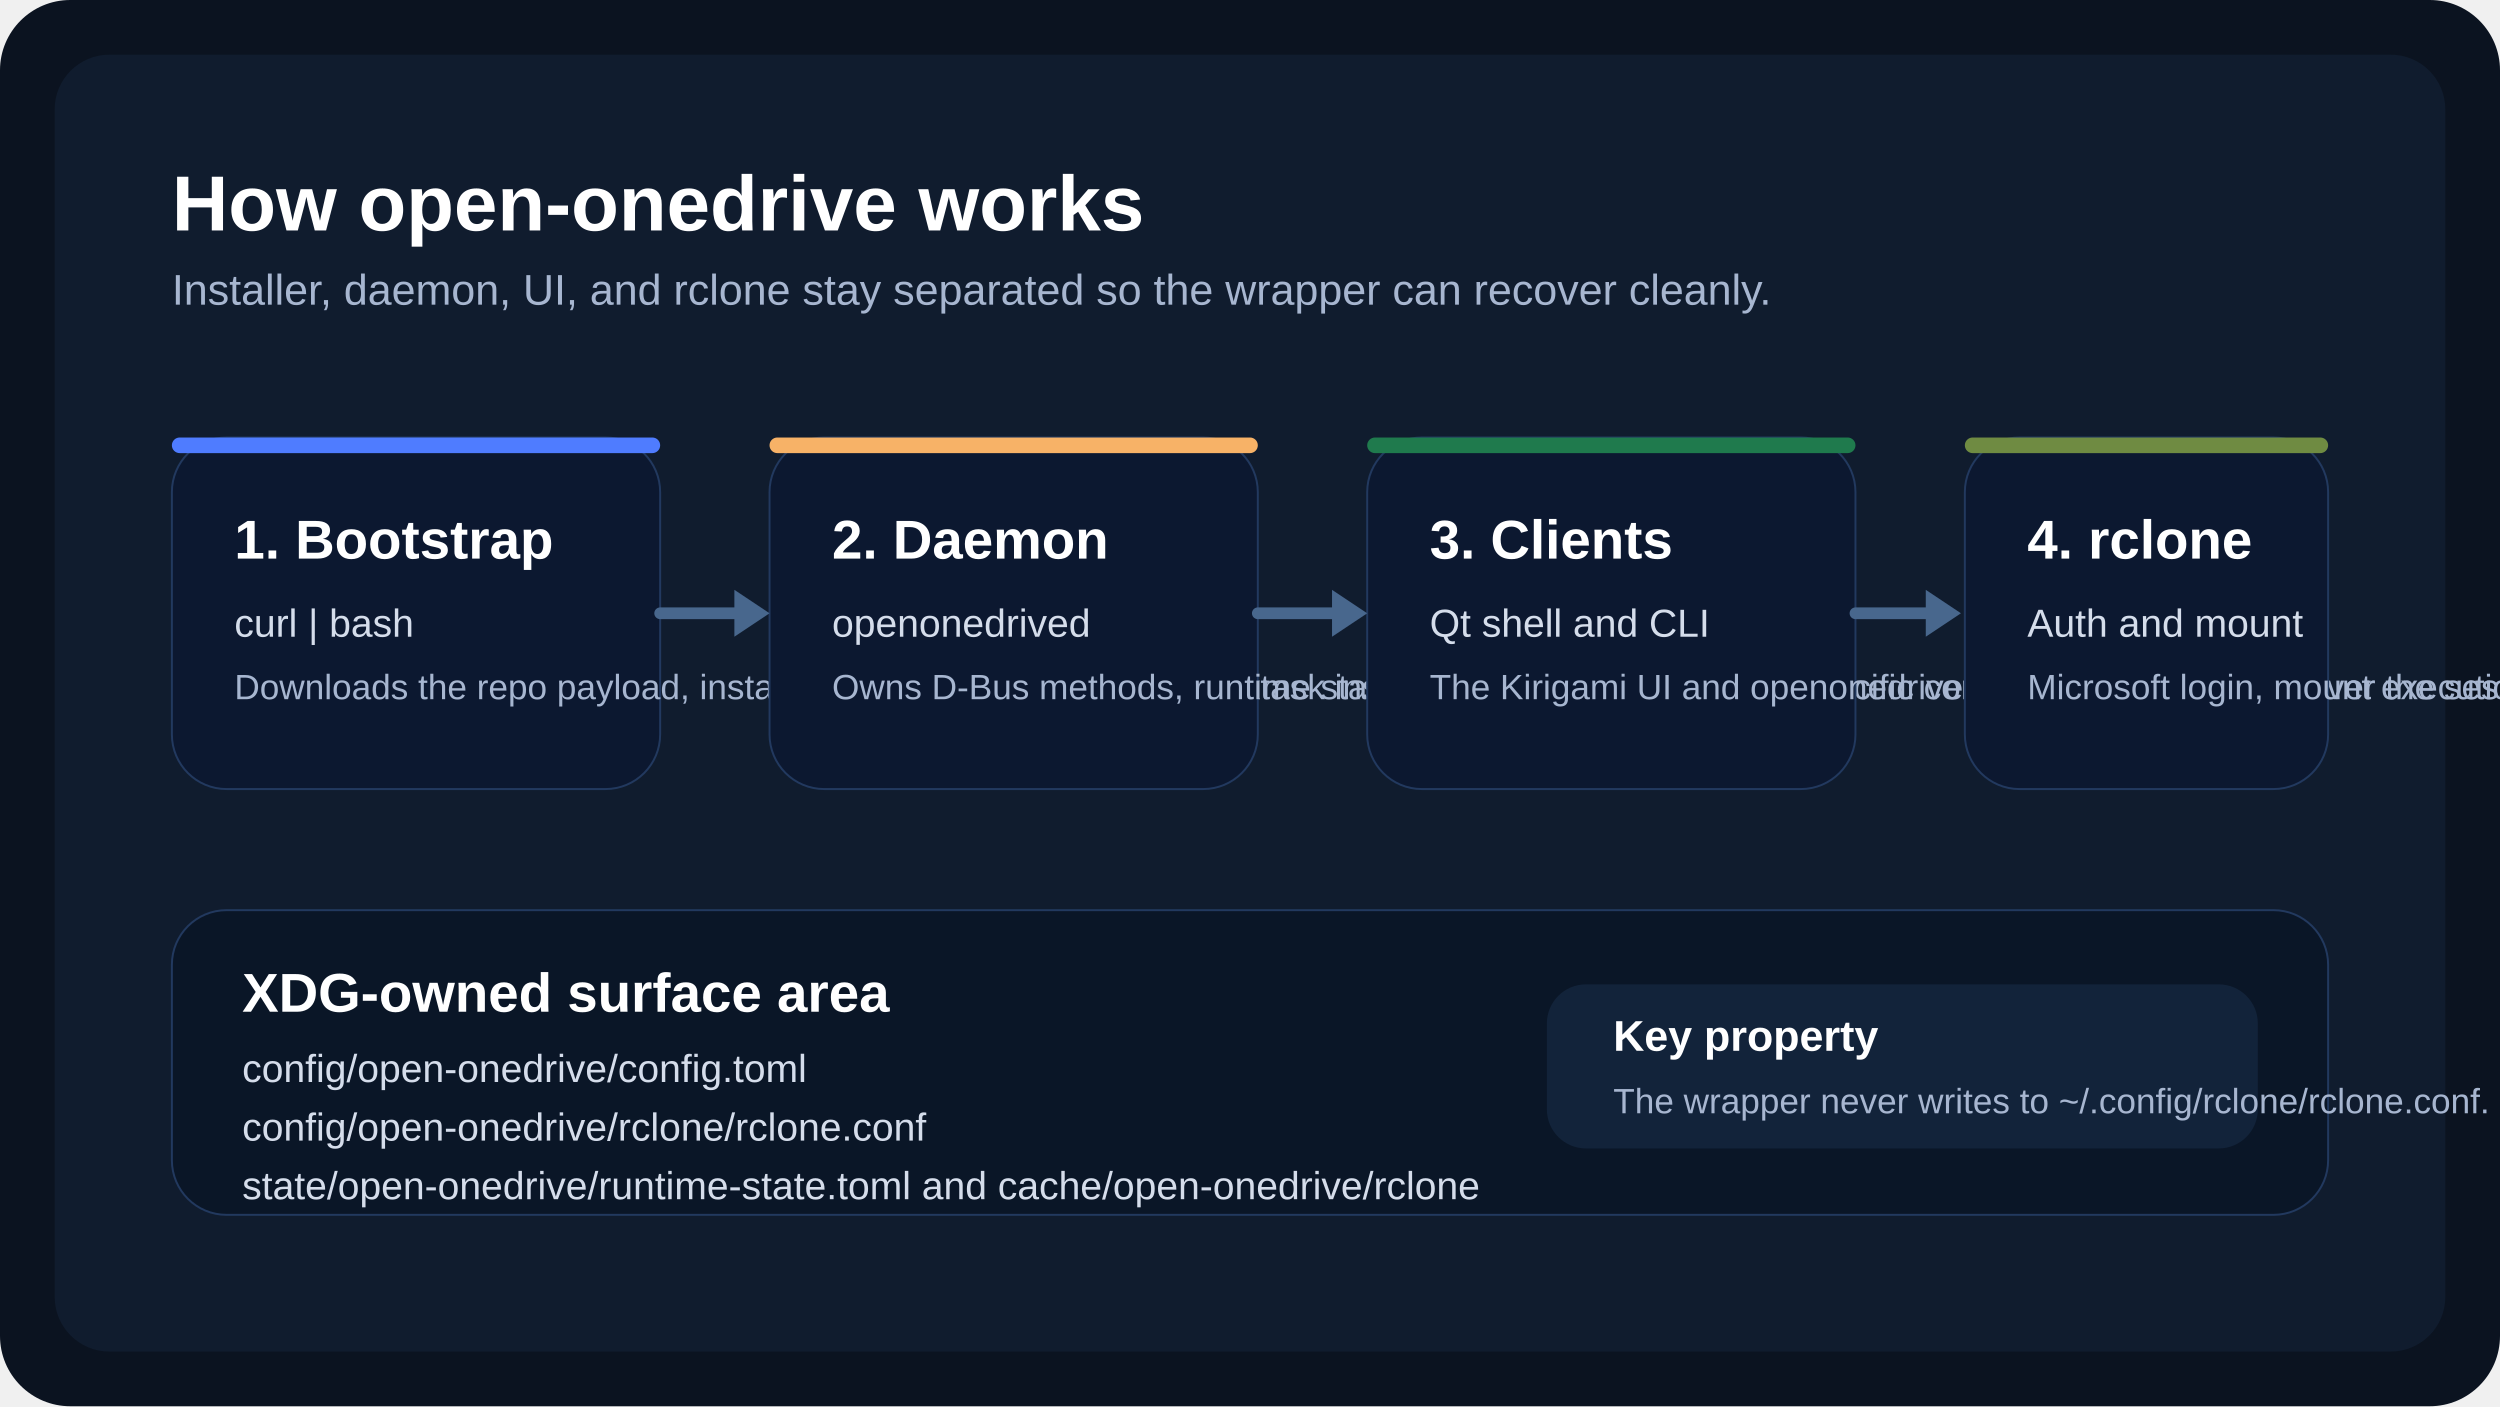
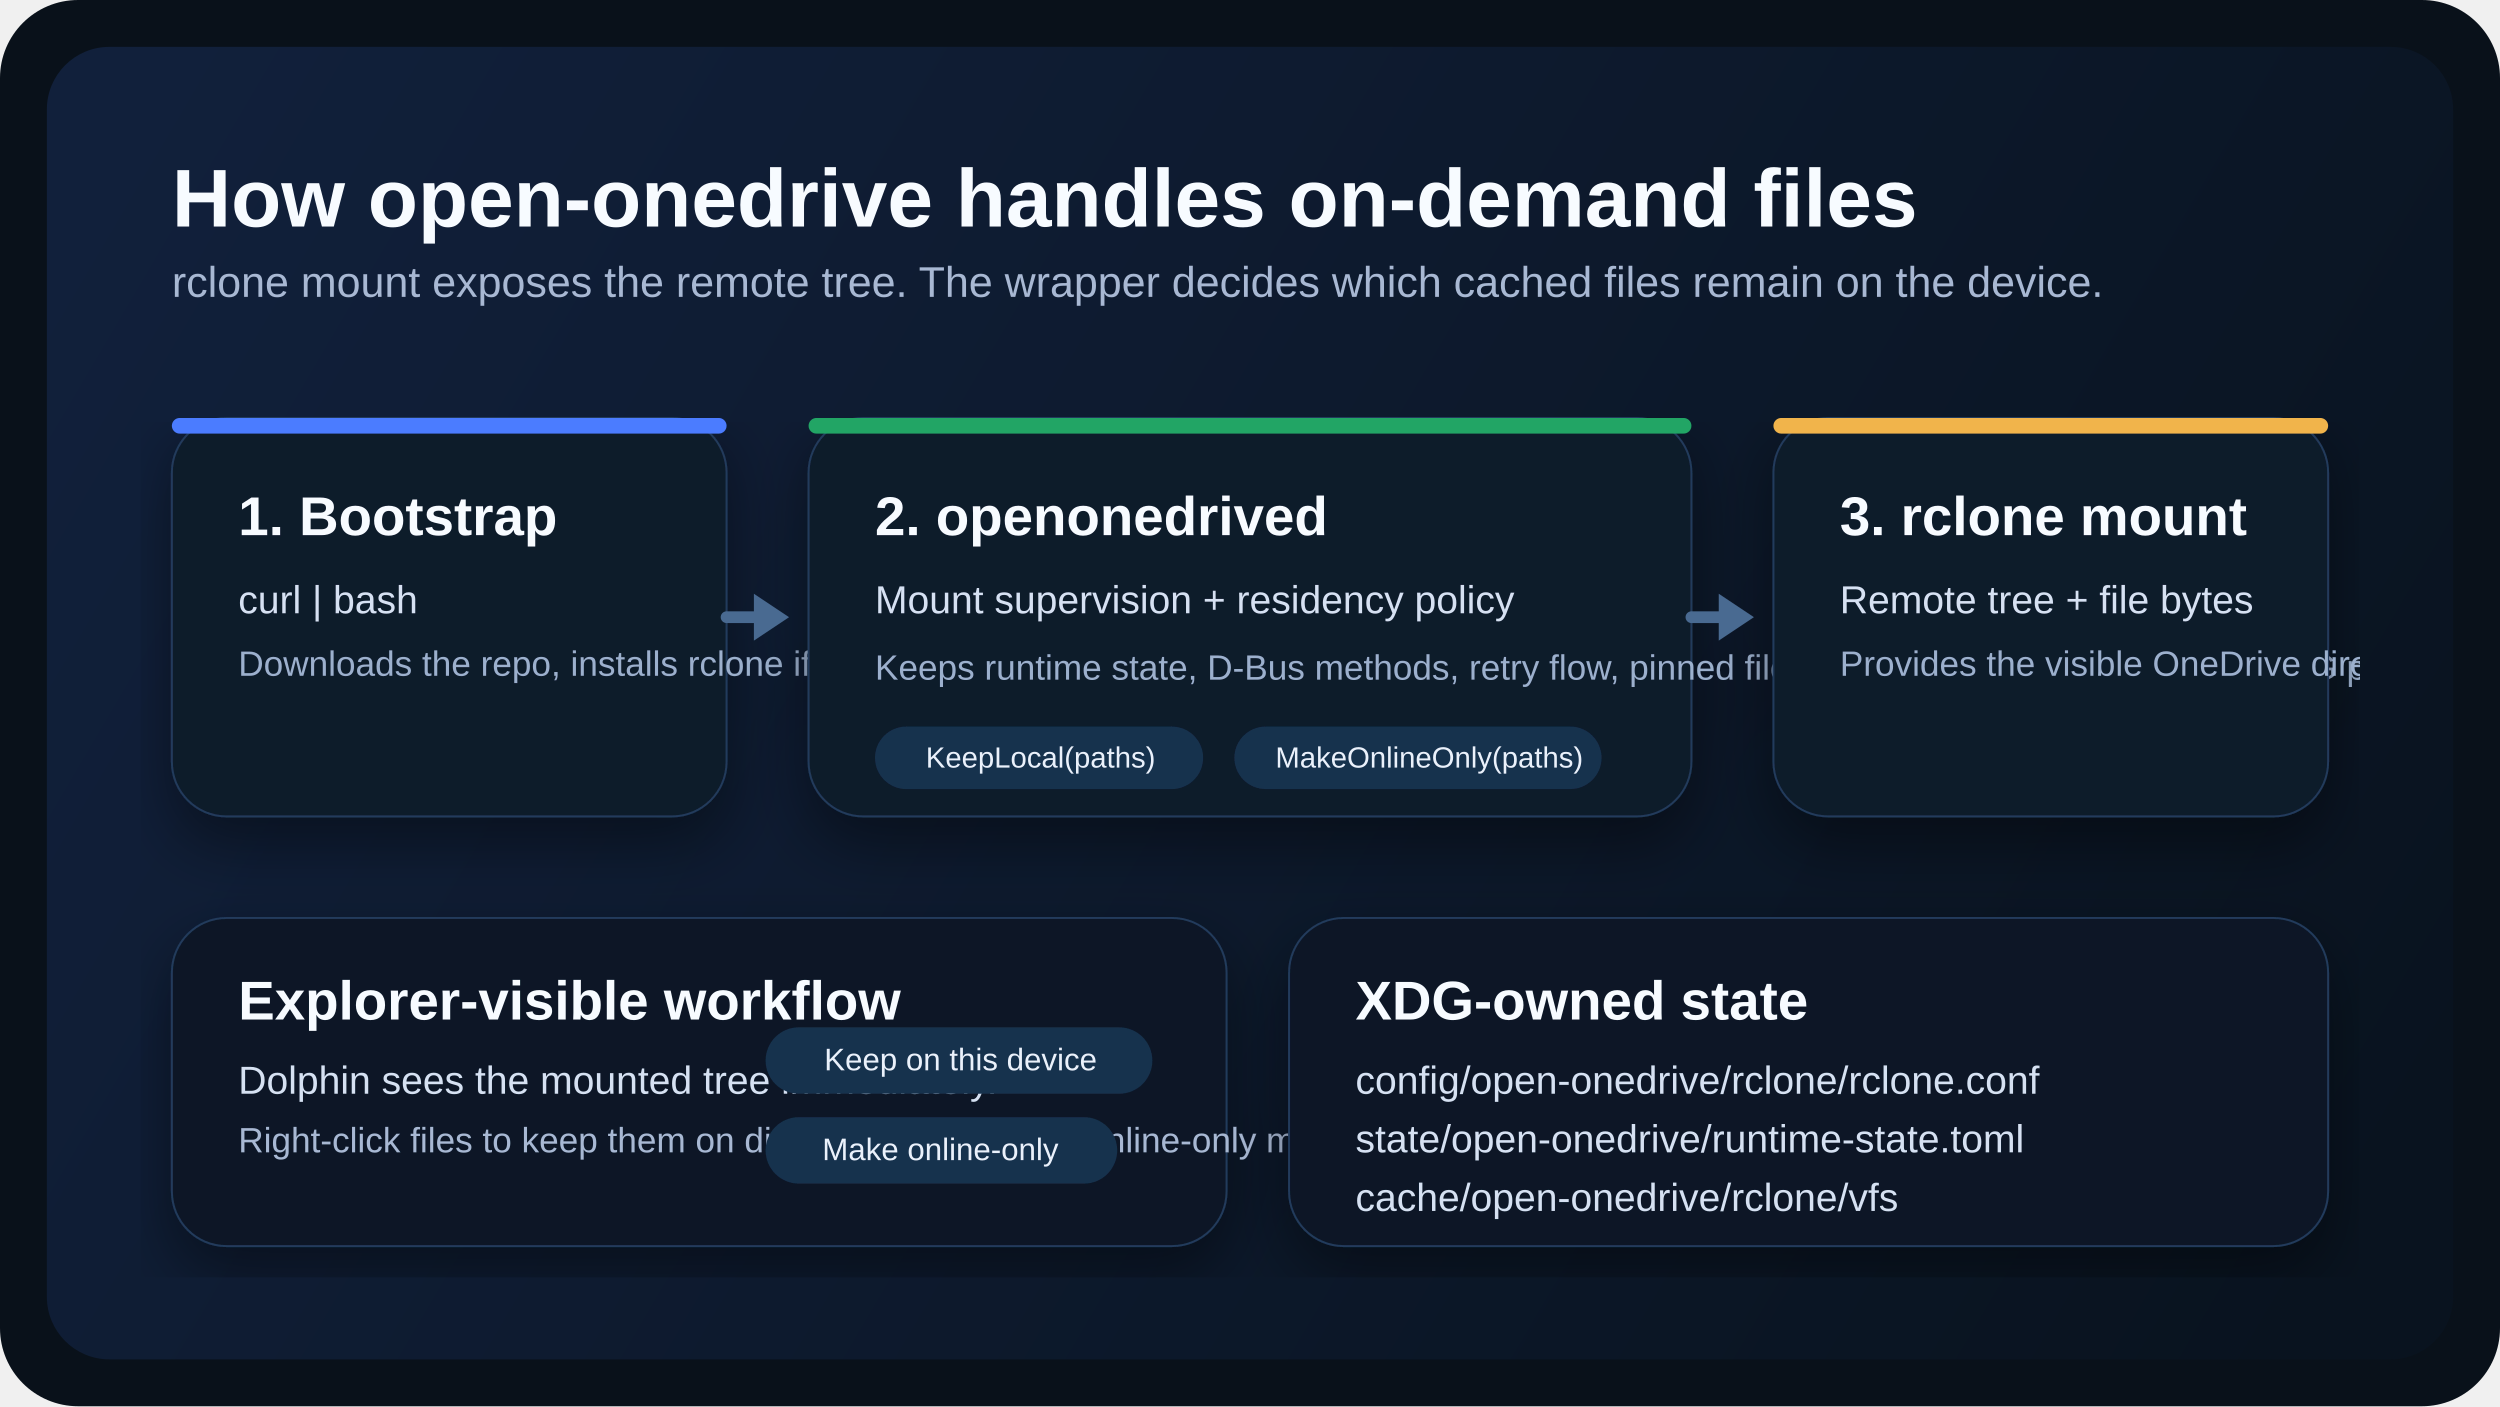
<svg xmlns="http://www.w3.org/2000/svg" width="1280" height="720" viewBox="0 0 1280 720" fill="none">
-   <rect width="1280" height="720" rx="36" fill="#0B1320" />
-   <rect x="28" y="28" width="1224" height="664" rx="28" fill="#101C2E" />
-   <text x="88" y="118" fill="white" font-family="Arial, sans-serif" font-size="40" font-weight="700">How open-onedrive works</text>
-   <text x="88" y="156" fill="#A7B6D0" font-family="Arial, sans-serif" font-size="22">Installer, daemon, UI, and rclone stay separated so the wrapper can recover cleanly.</text>
-   <g>
-     <rect x="88" y="224" width="250" height="180" rx="28" fill="#0C1830" stroke="#22395F" />
-     <rect x="88" y="224" width="250" height="8" rx="4" fill="#4F7CFF" />
-     <text x="120" y="286" fill="white" font-family="Arial, sans-serif" font-size="28" font-weight="700">1. Bootstrap</text>
-     <text x="120" y="326" fill="#D5DDEB" font-family="Arial, sans-serif" font-size="20">curl | bash</text>
-     <text x="120" y="358" fill="#A7B6D0" font-family="Arial, sans-serif" font-size="18">Downloads the repo payload, installs rclone if needed, then runs xtask install.</text>
+   <rect width="1280" height="720" rx="40" fill="#09111A" />
+   <rect x="24" y="24" width="1232" height="672" rx="32" fill="url(#panel)" />
+   <text x="88" y="116" fill="#F7FBFF" font-family="Arial, sans-serif" font-size="42" font-weight="700">How open-onedrive handles on-demand files</text>
+   <text x="88" y="152" fill="#A8B8D3" font-family="Arial, sans-serif" font-size="22">rclone mount exposes the remote tree. The wrapper decides which cached files remain on the device.</text>
+   <g filter="url(#shadow)">
+     <rect x="88" y="214" width="284" height="204" rx="28" fill="#0E1B2C" stroke="#243B5B" />
+     <rect x="88" y="214" width="284" height="8" rx="4" fill="#4B7CFF" />
+     <text x="122" y="274" fill="#F7FBFF" font-family="Arial, sans-serif" font-size="28" font-weight="700">1. Bootstrap</text>
+     <text x="122" y="314" fill="#D6E1F2" font-family="Arial, sans-serif" font-size="20">curl | bash</text>
+     <text x="122" y="346" fill="#9CB0CD" font-family="Arial, sans-serif" font-size="18">Downloads the repo, installs rclone if needed, then runs a local source build.</text>
  </g>
-   <g>
-     <rect x="394" y="224" width="250" height="180" rx="28" fill="#0C1830" stroke="#22395F" />
-     <rect x="394" y="224" width="250" height="8" rx="4" fill="#F7B267" />
-     <text x="426" y="286" fill="white" font-family="Arial, sans-serif" font-size="28" font-weight="700">2. Daemon</text>
-     <text x="426" y="326" fill="#D5DDEB" font-family="Arial, sans-serif" font-size="20">openonedrived</text>
-     <text x="426" y="358" fill="#A7B6D0" font-family="Arial, sans-serif" font-size="18">Owns D-Bus methods, runtime state, restart backoff, and app-specific config directories.</text>
+   <g filter="url(#shadow)">
+     <rect x="414" y="214" width="452" height="204" rx="28" fill="#0E1B2C" stroke="#243B5B" />
+     <rect x="414" y="214" width="452" height="8" rx="4" fill="#22A565" />
+     <text x="448" y="274" fill="#F7FBFF" font-family="Arial, sans-serif" font-size="28" font-weight="700">2. openonedrived</text>
+     <text x="448" y="314" fill="#D6E1F2" font-family="Arial, sans-serif" font-size="20">Mount supervision + residency policy</text>
+     <text x="448" y="348" fill="#9CB0CD" font-family="Arial, sans-serif" font-size="18">Keeps runtime state, D-Bus methods, retry flow, pinned file list, and cache pruning under XDG paths.</text>
+     <rect x="448" y="372" width="168" height="32" rx="16" fill="#16314D" />
+     <text x="474" y="393" fill="#EAF1FB" font-family="Arial, sans-serif" font-size="15">KeepLocal(paths)</text>
+     <rect x="632" y="372" width="188" height="32" rx="16" fill="#16314D" />
+     <text x="653" y="393" fill="#EAF1FB" font-family="Arial, sans-serif" font-size="15">MakeOnlineOnly(paths)</text>
  </g>
-   <g>
-     <rect x="700" y="224" width="250" height="180" rx="28" fill="#0C1830" stroke="#22395F" />
-     <rect x="700" y="224" width="250" height="8" rx="4" fill="#1F7A4D" />
-     <text x="732" y="286" fill="white" font-family="Arial, sans-serif" font-size="28" font-weight="700">3. Clients</text>
-     <text x="732" y="326" fill="#D5DDEB" font-family="Arial, sans-serif" font-size="20">Qt shell and CLI</text>
-     <text x="732" y="358" fill="#A7B6D0" font-family="Arial, sans-serif" font-size="18">The Kirigami UI and openonedrivectl talk to the daemon over the session bus.</text>
+   <g filter="url(#shadow)">
+     <rect x="908" y="214" width="284" height="204" rx="28" fill="#0E1B2C" stroke="#243B5B" />
+     <rect x="908" y="214" width="284" height="8" rx="4" fill="#F1B44C" />
+     <text x="942" y="274" fill="#F7FBFF" font-family="Arial, sans-serif" font-size="28" font-weight="700">3. rclone mount</text>
+     <text x="942" y="314" fill="#D6E1F2" font-family="Arial, sans-serif" font-size="20">Remote tree + file bytes</text>
+     <text x="942" y="346" fill="#9CB0CD" font-family="Arial, sans-serif" font-size="18">Provides the visible OneDrive directory and fetches file contents into the app-owned VFS cache on demand.</text>
  </g>
-   <g>
-     <rect x="1006" y="224" width="186" height="180" rx="28" fill="#0C1830" stroke="#22395F" />
-     <rect x="1006" y="224" width="186" height="8" rx="4" fill="#6F8B42" />
-     <text x="1038" y="286" fill="white" font-family="Arial, sans-serif" font-size="28" font-weight="700">4. rclone</text>
-     <text x="1038" y="326" fill="#D5DDEB" font-family="Arial, sans-serif" font-size="20">Auth and mount</text>
-     <text x="1038" y="358" fill="#A7B6D0" font-family="Arial, sans-serif" font-size="18">Microsoft login, mount execution, cache behavior.</text>
+   <g stroke="#496A91" stroke-width="6" stroke-linecap="round">
+     <path d="M372 316H394" />
+     <path d="M866 316H888" />
  </g>
-   <g stroke="#48678D" stroke-width="6" stroke-linecap="round">
-     <path d="M338 314H382" />
-     <path d="M644 314H688" />
-     <path d="M950 314H992" />
+   <g fill="#496A91">
+     <path d="M386 304L404 316L386 328V304Z" />
+     <path d="M880 304L898 316L880 328V304Z" />
  </g>
-   <g fill="#48678D">
-     <path d="M376 302L394 314L376 326V302Z" />
-     <path d="M682 302L700 314L682 326V302Z" />
-     <path d="M986 302L1004 314L986 326V302Z" />
+   <g filter="url(#shadow)">
+     <rect x="88" y="470" width="540" height="168" rx="28" fill="#0C1828" stroke="#243B5B" />
+     <text x="122" y="522" fill="#F7FBFF" font-family="Arial, sans-serif" font-size="28" font-weight="700">Explorer-visible workflow</text>
+     <text x="122" y="560" fill="#D6E1F2" font-family="Arial, sans-serif" font-size="20">Dolphin sees the mounted tree immediately.</text>
+     <text x="122" y="590" fill="#A8B8D3" font-family="Arial, sans-serif" font-size="18">Right-click files to keep them on disk or return them to online-only mode later.</text>
+     <rect x="392" y="526" width="198" height="34" rx="17" fill="#16314D" />
+     <text x="422" y="548" fill="#EAF1FB" font-family="Arial, sans-serif" font-size="16">Keep on this device</text>
+     <rect x="392" y="572" width="180" height="34" rx="17" fill="#16314D" />
+     <text x="421" y="594" fill="#EAF1FB" font-family="Arial, sans-serif" font-size="16">Make online-only</text>
  </g>
-   <g>
-     <rect x="88" y="466" width="1104" height="156" rx="28" fill="#0A1627" stroke="#22395F" />
-     <text x="124" y="518" fill="white" font-family="Arial, sans-serif" font-size="28" font-weight="700">XDG-owned surface area</text>
-     <text x="124" y="554" fill="#D5DDEB" font-family="Arial, sans-serif" font-size="20">config/open-onedrive/config.toml</text>
-     <text x="124" y="584" fill="#D5DDEB" font-family="Arial, sans-serif" font-size="20">config/open-onedrive/rclone/rclone.conf</text>
-     <text x="124" y="614" fill="#D5DDEB" font-family="Arial, sans-serif" font-size="20">state/open-onedrive/runtime-state.toml and cache/open-onedrive/rclone</text>
-     <rect x="792" y="504" width="364" height="84" rx="20" fill="#12233A" />
-     <text x="826" y="538" fill="white" font-family="Arial, sans-serif" font-size="22" font-weight="700">Key property</text>
-     <text x="826" y="570" fill="#A7B6D0" font-family="Arial, sans-serif" font-size="18">The wrapper never writes to ~/.config/rclone/rclone.conf.</text>
+   <g filter="url(#shadow)">
+     <rect x="660" y="470" width="532" height="168" rx="28" fill="#0C1828" stroke="#243B5B" />
+     <text x="694" y="522" fill="#F7FBFF" font-family="Arial, sans-serif" font-size="28" font-weight="700">XDG-owned state</text>
+     <text x="694" y="560" fill="#D6E1F2" font-family="Arial, sans-serif" font-size="20">config/open-onedrive/rclone/rclone.conf</text>
+     <text x="694" y="590" fill="#D6E1F2" font-family="Arial, sans-serif" font-size="20">state/open-onedrive/runtime-state.toml</text>
+     <text x="694" y="620" fill="#D6E1F2" font-family="Arial, sans-serif" font-size="20">cache/open-onedrive/rclone/vfs</text>
  </g>
+   <defs>
+     <linearGradient id="panel" x1="84" y1="28" x2="1184" y2="676" gradientUnits="userSpaceOnUse">
+       <stop stop-color="#11203B" />
+       <stop offset="1" stop-color="#09131F" />
+     </linearGradient>
+     <filter id="shadow" x="72" y="202" width="1136" height="452" filterUnits="userSpaceOnUse" color-interpolation-filters="sRGB">
+       <feDropShadow dx="0" dy="14" stdDeviation="16" flood-color="#02060C" flood-opacity="0.4" />
+     </filter>
+   </defs>
</svg>
